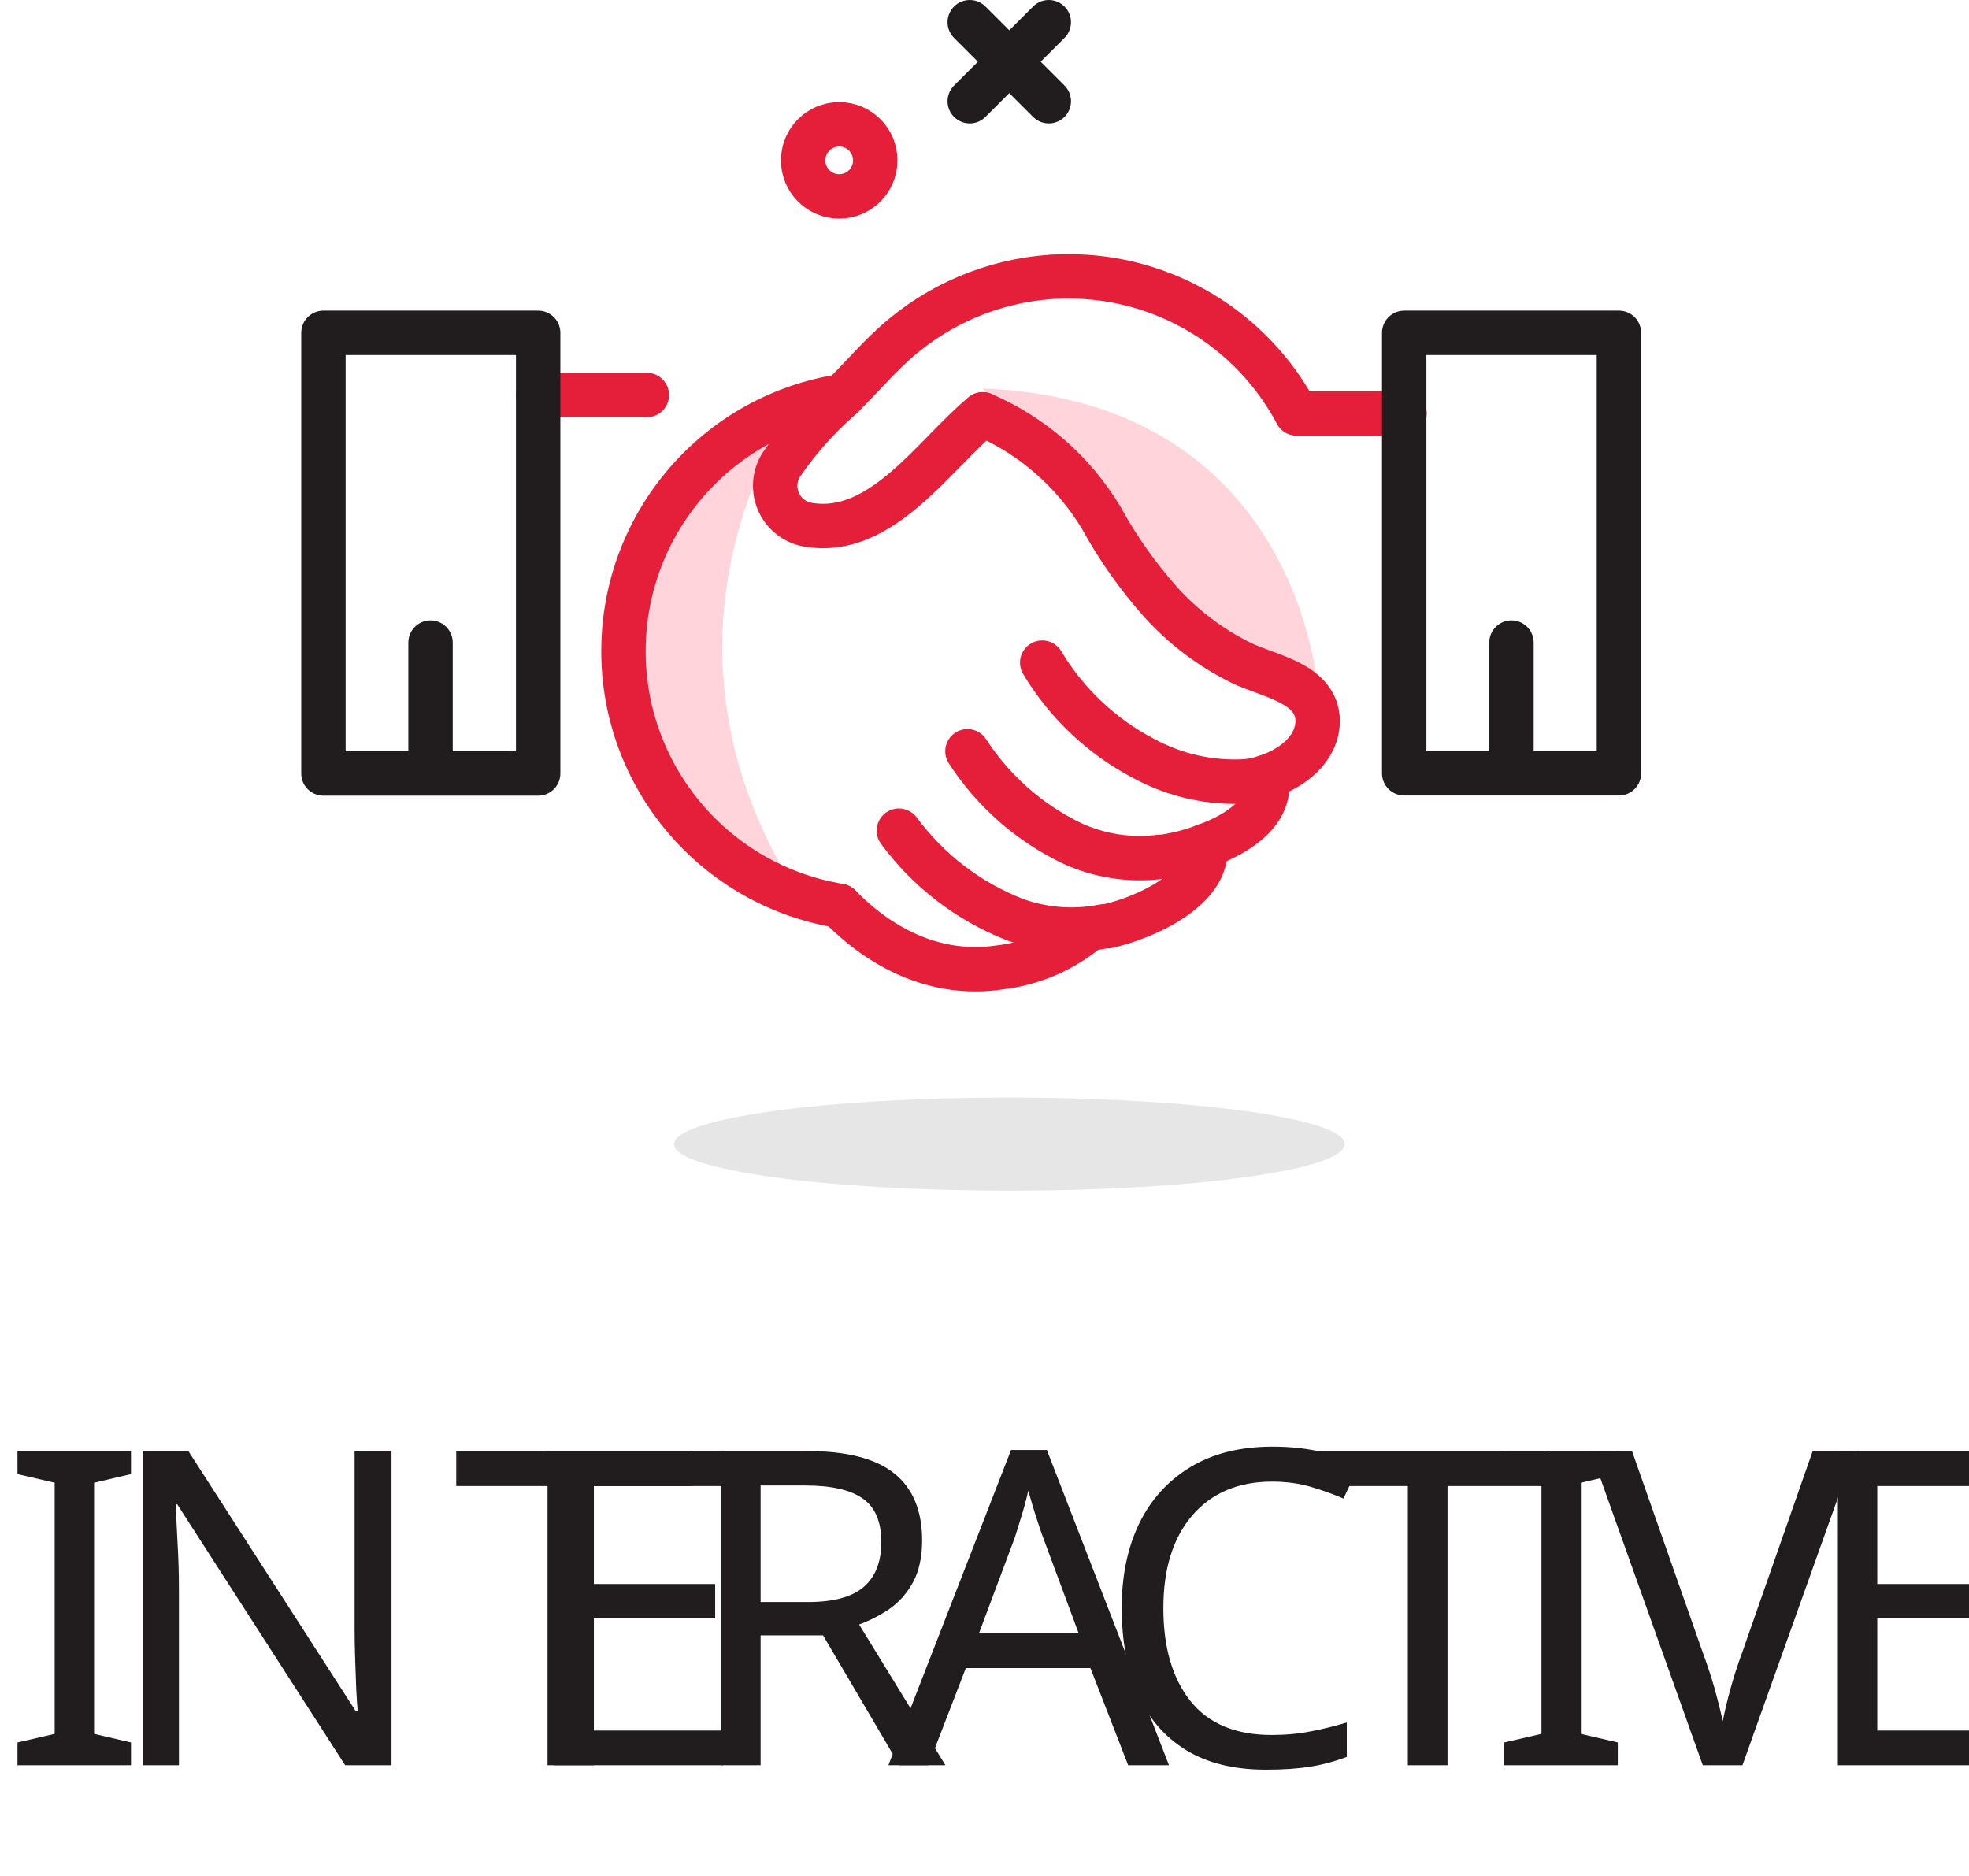
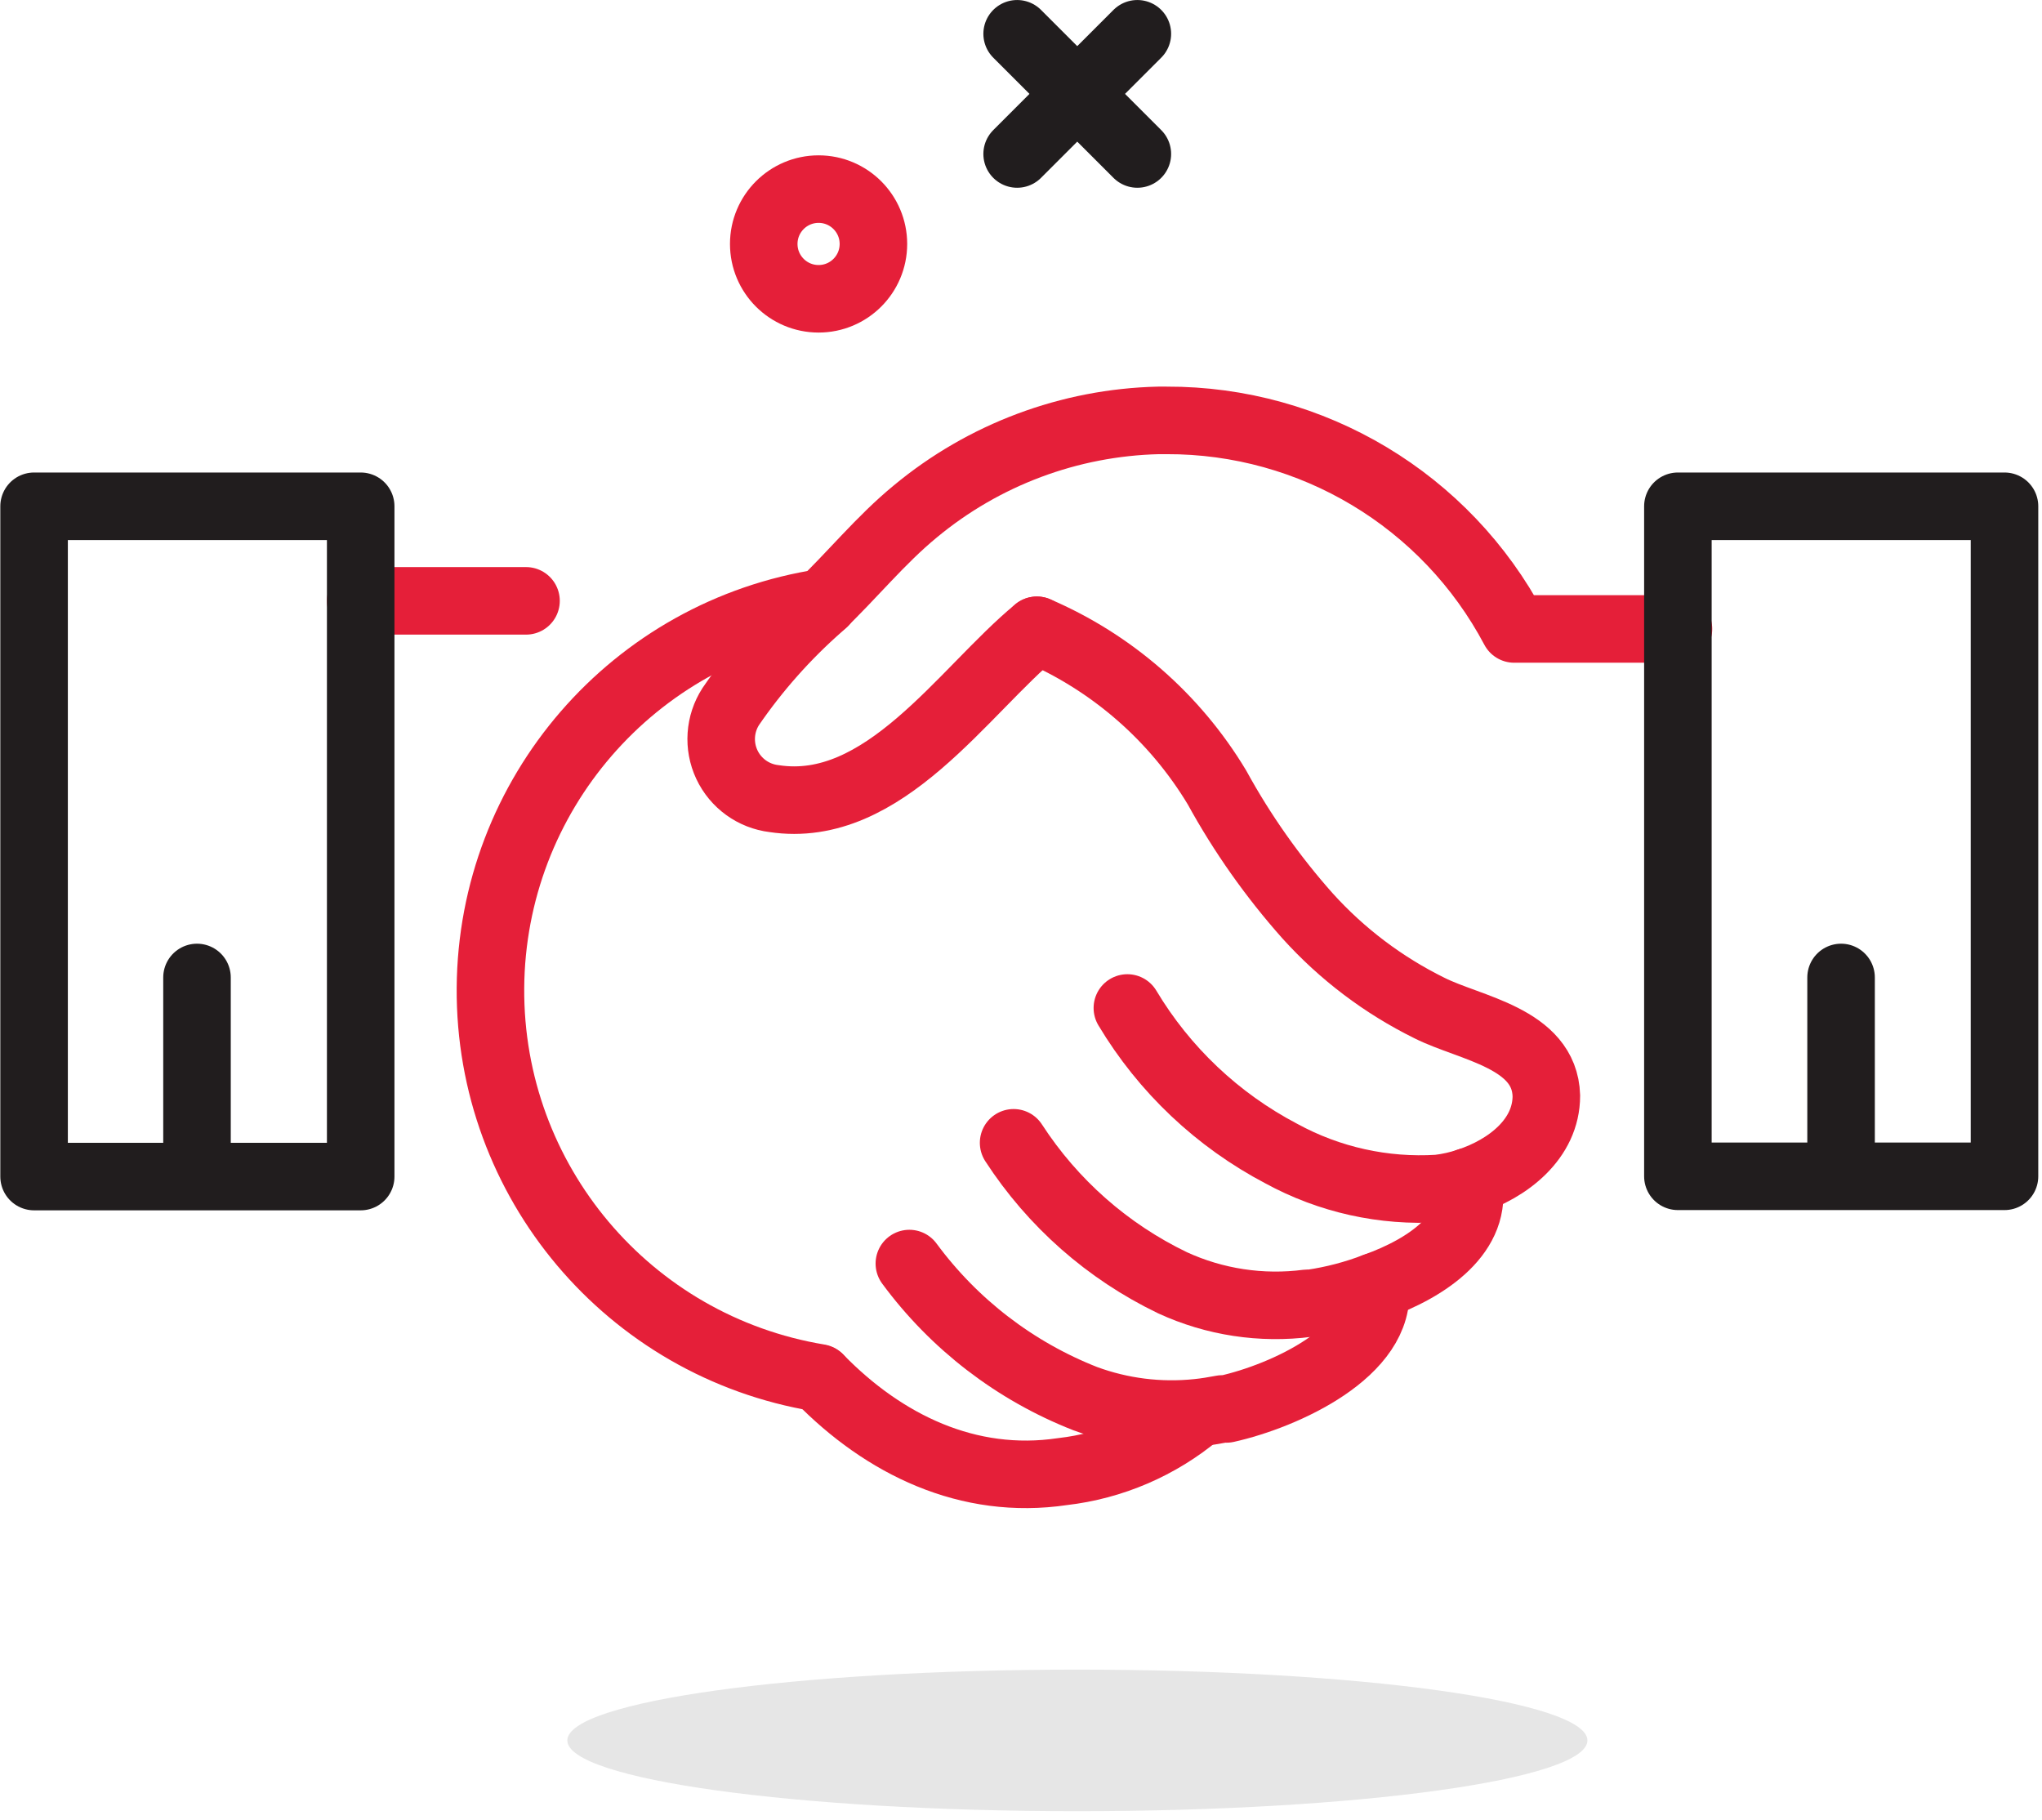
- <svg xmlns="http://www.w3.org/2000/svg" viewBox="0 0 110.86 105.59">
-   <defs>
-     <style>.cls-1{fill:#ffd4db;}.cls-2{font-size:24.77px;fill:#211d1e;font-family:AlternateGotNo3D, Alternate Gothic No3 D;letter-spacing:0.02em;}.cls-3{letter-spacing:0.04em;}.cls-4{letter-spacing:0.04em;}.cls-5{letter-spacing:0.02em;}.cls-6{letter-spacing:0.03em;}.cls-7{letter-spacing:0.03em;}.cls-8{letter-spacing:0.03em;}.cls-10,.cls-12,.cls-9{fill:none;}.cls-9{stroke:#211d1e;}.cls-10,.cls-9{stroke-linecap:round;stroke-linejoin:round;stroke-width:2.5px;}.cls-10{stroke:#e51f39;}.cls-11{fill:#e6e6e6;}</style>
-   </defs>
-   <g id="Layer_2" data-name="Layer 2">
-     <g id="Layer_1-2" data-name="Layer 1">
-       <polyline class="cls-1" points="60.33 26.9 64.48 32.86 69.08 36.18" />
-       <path class="cls-1" d="M74.19,38.8s-1-16.22-18.86-16.93l2.11,2.58,5.44,6.18,6.2,6" />
-       <path class="cls-1" d="M44.93,22.58s-10.12,13.41.82,29L36.42,44.7,34.35,35l4.34-9.29Z" />
-       <text class="cls-2" transform="translate(0 99.39)">I<tspan class="cls-3" x="5.62" y="0">NT</tspan>
-         <tspan x="28.42" y="0">E</tspan>
-         <tspan class="cls-4" x="38.2" y="0">R</tspan>
-         <tspan class="cls-5" x="50.02" y="0">A</tspan>
-         <tspan class="cls-6" x="61.64" y="0">C</tspan>
-         <tspan class="cls-3" x="73.5" y="0">T</tspan>
-         <tspan class="cls-7" x="83.71" y="0">I</tspan>
-         <tspan class="cls-8" x="89.56" y="0">V</tspan>
-         <tspan x="101.07" y="0">E</tspan>
-       </text>
-       <line class="cls-9" x1="59.05" y1="5.7" x2="54.6" y2="1.25" />
-       <line class="cls-9" x1="54.6" y1="5.7" x2="59.05" y2="1.25" />
-       <circle class="cls-10" cx="47.25" cy="9.03" r="2.03" />
-       <line class="cls-10" x1="36.42" y1="22.24" x2="30.3" y2="22.24" />
-       <ellipse class="cls-11" cx="56.83" cy="64.42" rx="18.88" ry="2.62" />
-       <path class="cls-10" d="M47.45,22.3A14.53,14.53,0,0,0,47.26,51h0" />
-       <path class="cls-10" d="M55.33,23.33A14.42,14.42,0,0,1,62,29.15a25.78,25.78,0,0,0,3.35,4.75,15.06,15.06,0,0,0,4.51,3.41c1.51.76,4.27,1.11,4.33,3.25,0,1.6-1.42,2.7-2.89,3.18a5.32,5.32,0,0,1-1.11.25,10.72,10.72,0,0,1-5.81-1.29,14.49,14.49,0,0,1-5.7-5.39" />
-       <path class="cls-10" d="M55.33,23.33c-2.72,2.24-5.66,6.85-9.73,6.23A2.22,2.22,0,0,1,44,26.15a19.9,19.9,0,0,1,3.28-3.7c1.21-1.15,2.26-2.46,3.55-3.52a14.64,14.64,0,0,1,9-3.37h.3A14.51,14.51,0,0,1,73,23.28h6.08" />
-       <polygon class="cls-9" points="18.21 18.74 30.3 18.74 30.3 22.25 30.3 43.55 18.21 43.55 18.21 18.74" />
-       <rect class="cls-9" x="79.06" y="18.74" width="12.09" height="24.8" />
-       <path class="cls-10" d="M71.3,43.74c.39,1.88-1.48,3.18-3.44,3.88a11,11,0,0,1-2.37.62h-.14a9.14,9.14,0,0,1-5-.76,14.5,14.5,0,0,1-5.88-5.18" />
-       <path class="cls-10" d="M67.86,47.62c.26,2.41-3.36,4.05-5.51,4.53a.8.8,0,0,0-.15,0c-.31.06-.62.11-.92.14h0a9.26,9.26,0,0,1-4.16-.52,14.82,14.82,0,0,1-6.51-5" />
-       <path class="cls-10" d="M61.28,52.32h0a9.47,9.47,0,0,1-5,2.15c-3.49.52-6.61-1-9-3.45h0" />
-       <line class="cls-12" x1="60.33" y1="35.37" x2="49.16" y2="48.51" />
-       <line class="cls-9" x1="24.24" y1="36.18" x2="24.24" y2="42.31" />
-       <line class="cls-9" x1="85.1" y1="36.18" x2="85.1" y2="42.31" />
+ <svg xmlns="http://www.w3.org/2000/svg" width="55" height="49" viewBox="0 0 55 49">
+   <g id="Layer2">
+     <g id="Layer1-2">
+       <path id="Path" fill="none" stroke="#211d1e" stroke-width="1.819" stroke-linecap="round" stroke-linejoin="round" d="M 30.634 4.147 L 27.396 0.91" />
+       <path id="path1" fill="none" stroke="#211d1e" stroke-width="1.819" stroke-linecap="round" stroke-linejoin="round" d="M 27.396 4.147 L 30.634 0.91" />
+       <path id="path2" fill="none" stroke="#e51f39" stroke-width="1.819" stroke-linecap="round" stroke-linejoin="round" d="M 23.525 6.57 C 23.525 7.386 22.864 8.047 22.048 8.047 C 21.232 8.047 20.571 7.386 20.571 6.57 C 20.571 5.755 21.232 5.093 22.048 5.093 C 22.864 5.093 23.525 5.755 23.525 6.57 Z" />
+       <path id="path3" fill="none" stroke="#e51f39" stroke-width="1.819" stroke-linecap="round" stroke-linejoin="round" d="M 14.168 16.182 L 9.715 16.182" />
+       <path id="path4" fill="#e6e6e6" stroke="none" d="M 42.756 46.873 C 42.756 47.925 36.606 48.779 29.019 48.779 C 21.432 48.779 15.281 47.925 15.281 46.873 C 15.281 45.82 21.432 44.966 29.019 44.966 C 36.606 44.966 42.756 45.82 42.756 46.873 Z" />
+       <path id="path5" fill="none" stroke="#e51f39" stroke-width="1.819" stroke-linecap="round" stroke-linejoin="round" d="M 22.194 16.226 C 17.054 17.007 13.245 21.409 13.21 26.608 C 13.176 31.807 16.926 36.259 22.055 37.108 L 22.055 37.108" />
+       <path id="path6" fill="none" stroke="#e51f39" stroke-width="1.819" stroke-linecap="round" stroke-linejoin="round" d="M 27.927 16.975 C 29.949 17.843 31.647 19.324 32.78 21.21 C 33.46 22.45 34.278 23.609 35.218 24.666 C 36.145 25.693 37.259 26.535 38.499 27.147 C 39.598 27.7 41.606 27.955 41.65 29.512 C 41.65 30.676 40.617 31.476 39.547 31.826 C 39.285 31.915 39.014 31.976 38.74 32.008 C 37.27 32.1 35.804 31.775 34.512 31.069 C 32.795 30.168 31.36 28.811 30.365 27.147" />
+       <path id="path7" fill="none" stroke="#e51f39" stroke-width="1.819" stroke-linecap="round" stroke-linejoin="round" d="M 27.927 16.975 C 25.948 18.605 23.809 21.959 20.848 21.508 C 20.294 21.442 19.814 21.095 19.577 20.59 C 19.341 20.086 19.381 19.495 19.683 19.027 C 20.364 18.034 21.166 17.13 22.07 16.335 C 22.95 15.498 23.714 14.545 24.653 13.774 C 26.498 12.243 28.805 11.379 31.201 11.322 L 31.42 11.322 C 35.342 11.309 38.949 13.472 40.784 16.939 L 45.208 16.939" />
+       <path id="path8" fill="none" stroke="#211d1e" stroke-width="1.819" stroke-linecap="round" stroke-linejoin="round" d="M 0.918 13.635 L 9.715 13.635 L 9.715 16.189 L 9.715 31.687 L 0.918 31.687 L 0.918 13.635 Z" />
+       <path id="path9" fill="none" stroke="#211d1e" stroke-width="1.819" stroke-linecap="round" stroke-linejoin="round" d="M 45.193 13.635 L 53.99 13.635 L 53.99 31.68 L 45.193 31.68 Z" />
+       <path id="path10" fill="none" stroke="#e51f39" stroke-width="1.819" stroke-linecap="round" stroke-linejoin="round" d="M 39.547 31.826 C 39.831 33.194 38.47 34.139 37.044 34.649 C 36.488 34.863 35.91 35.014 35.32 35.1 L 35.218 35.1 C 33.977 35.261 32.716 35.07 31.58 34.547 C 29.835 33.707 28.355 32.403 27.301 30.778" />
+       <path id="path11" fill="none" stroke="#e51f39" stroke-width="1.819" stroke-linecap="round" stroke-linejoin="round" d="M 37.044 34.649 C 37.233 36.402 34.599 37.596 33.035 37.945 C 32.999 37.941 32.962 37.941 32.926 37.945 C 32.7 37.988 32.475 38.025 32.257 38.047 L 32.257 38.047 C 31.232 38.154 30.196 38.024 29.23 37.668 C 27.34 36.926 25.698 35.665 24.493 34.03" />
+       <path id="path12" fill="none" stroke="#e51f39" stroke-width="1.819" stroke-linecap="round" stroke-linejoin="round" d="M 32.257 38.069 L 32.257 38.069 C 31.223 38.935 29.958 39.479 28.618 39.633 C 26.079 40.011 23.809 38.905 22.07 37.123 L 22.07 37.123" />
+       <path id="path13" fill="none" stroke="none" d="M 31.565 25.736 L 23.438 35.296" />
+       <path id="path14" fill="none" stroke="#211d1e" stroke-width="1.819" stroke-linecap="round" stroke-linejoin="round" d="M 5.306 26.325 L 5.306 30.785" />
+       <path id="path15" fill="none" stroke="#211d1e" stroke-width="1.819" stroke-linecap="round" stroke-linejoin="round" d="M 49.588 26.325 L 49.588 30.785" />
    </g>
  </g>
</svg>
